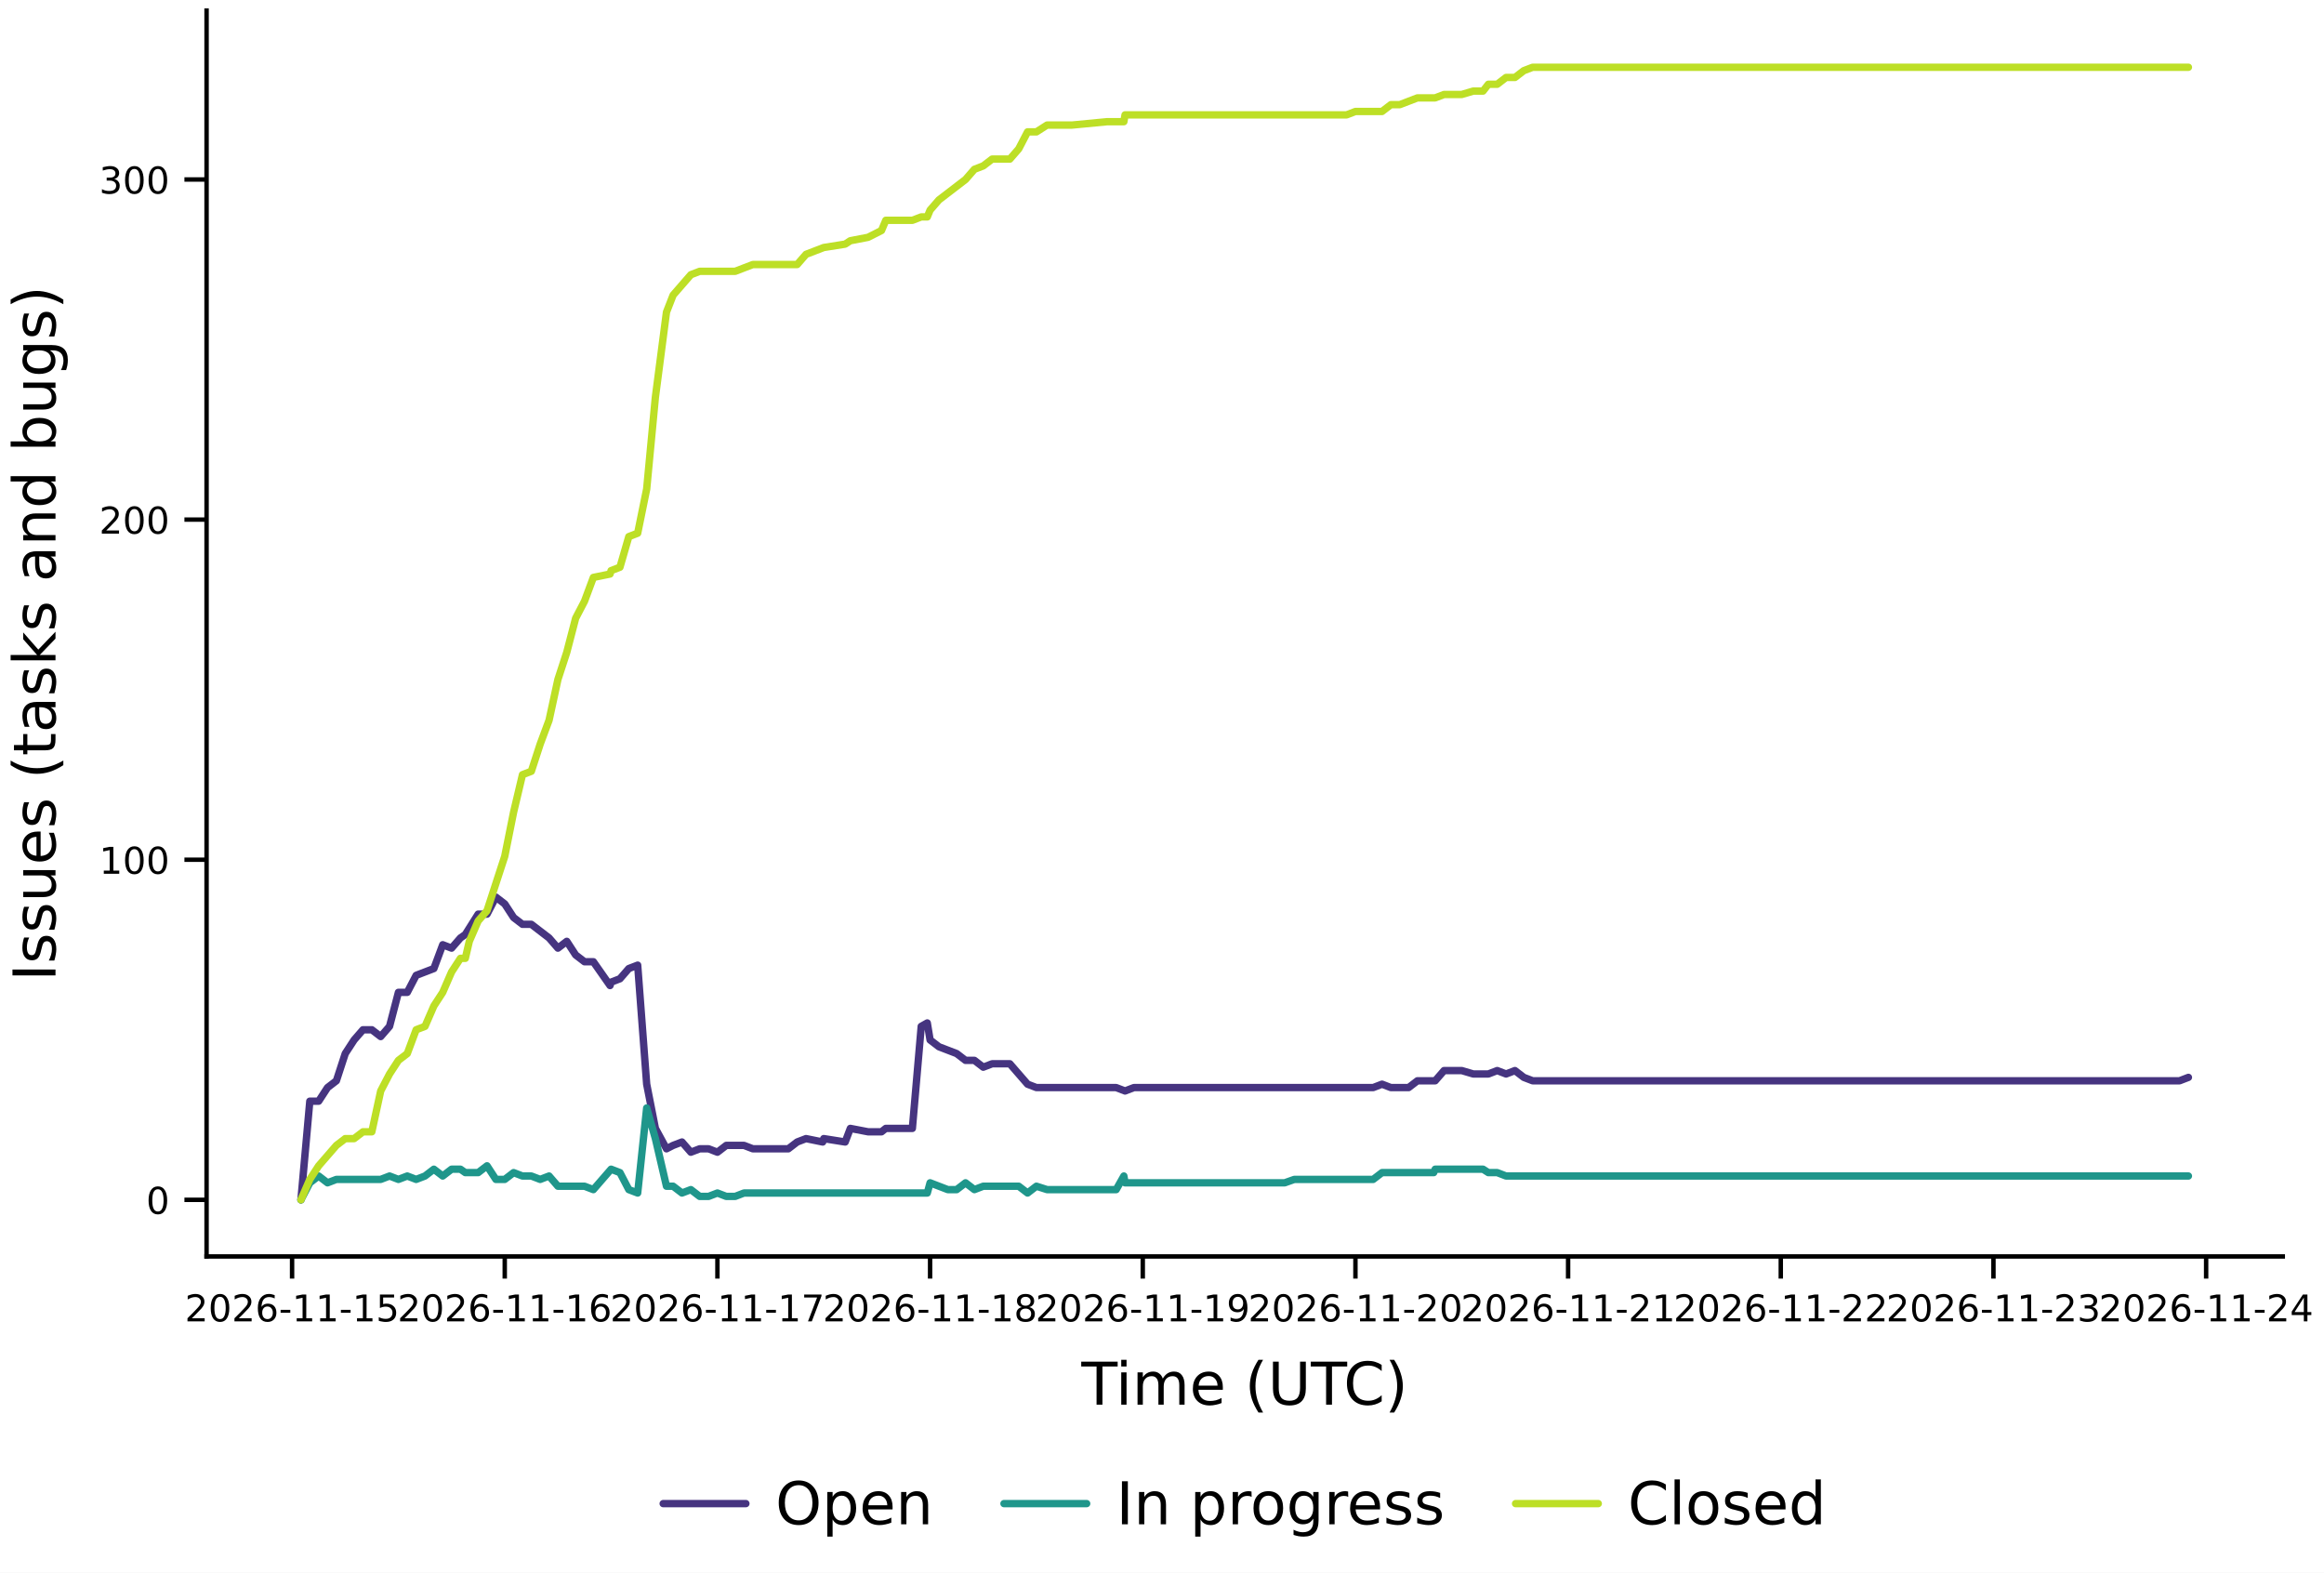
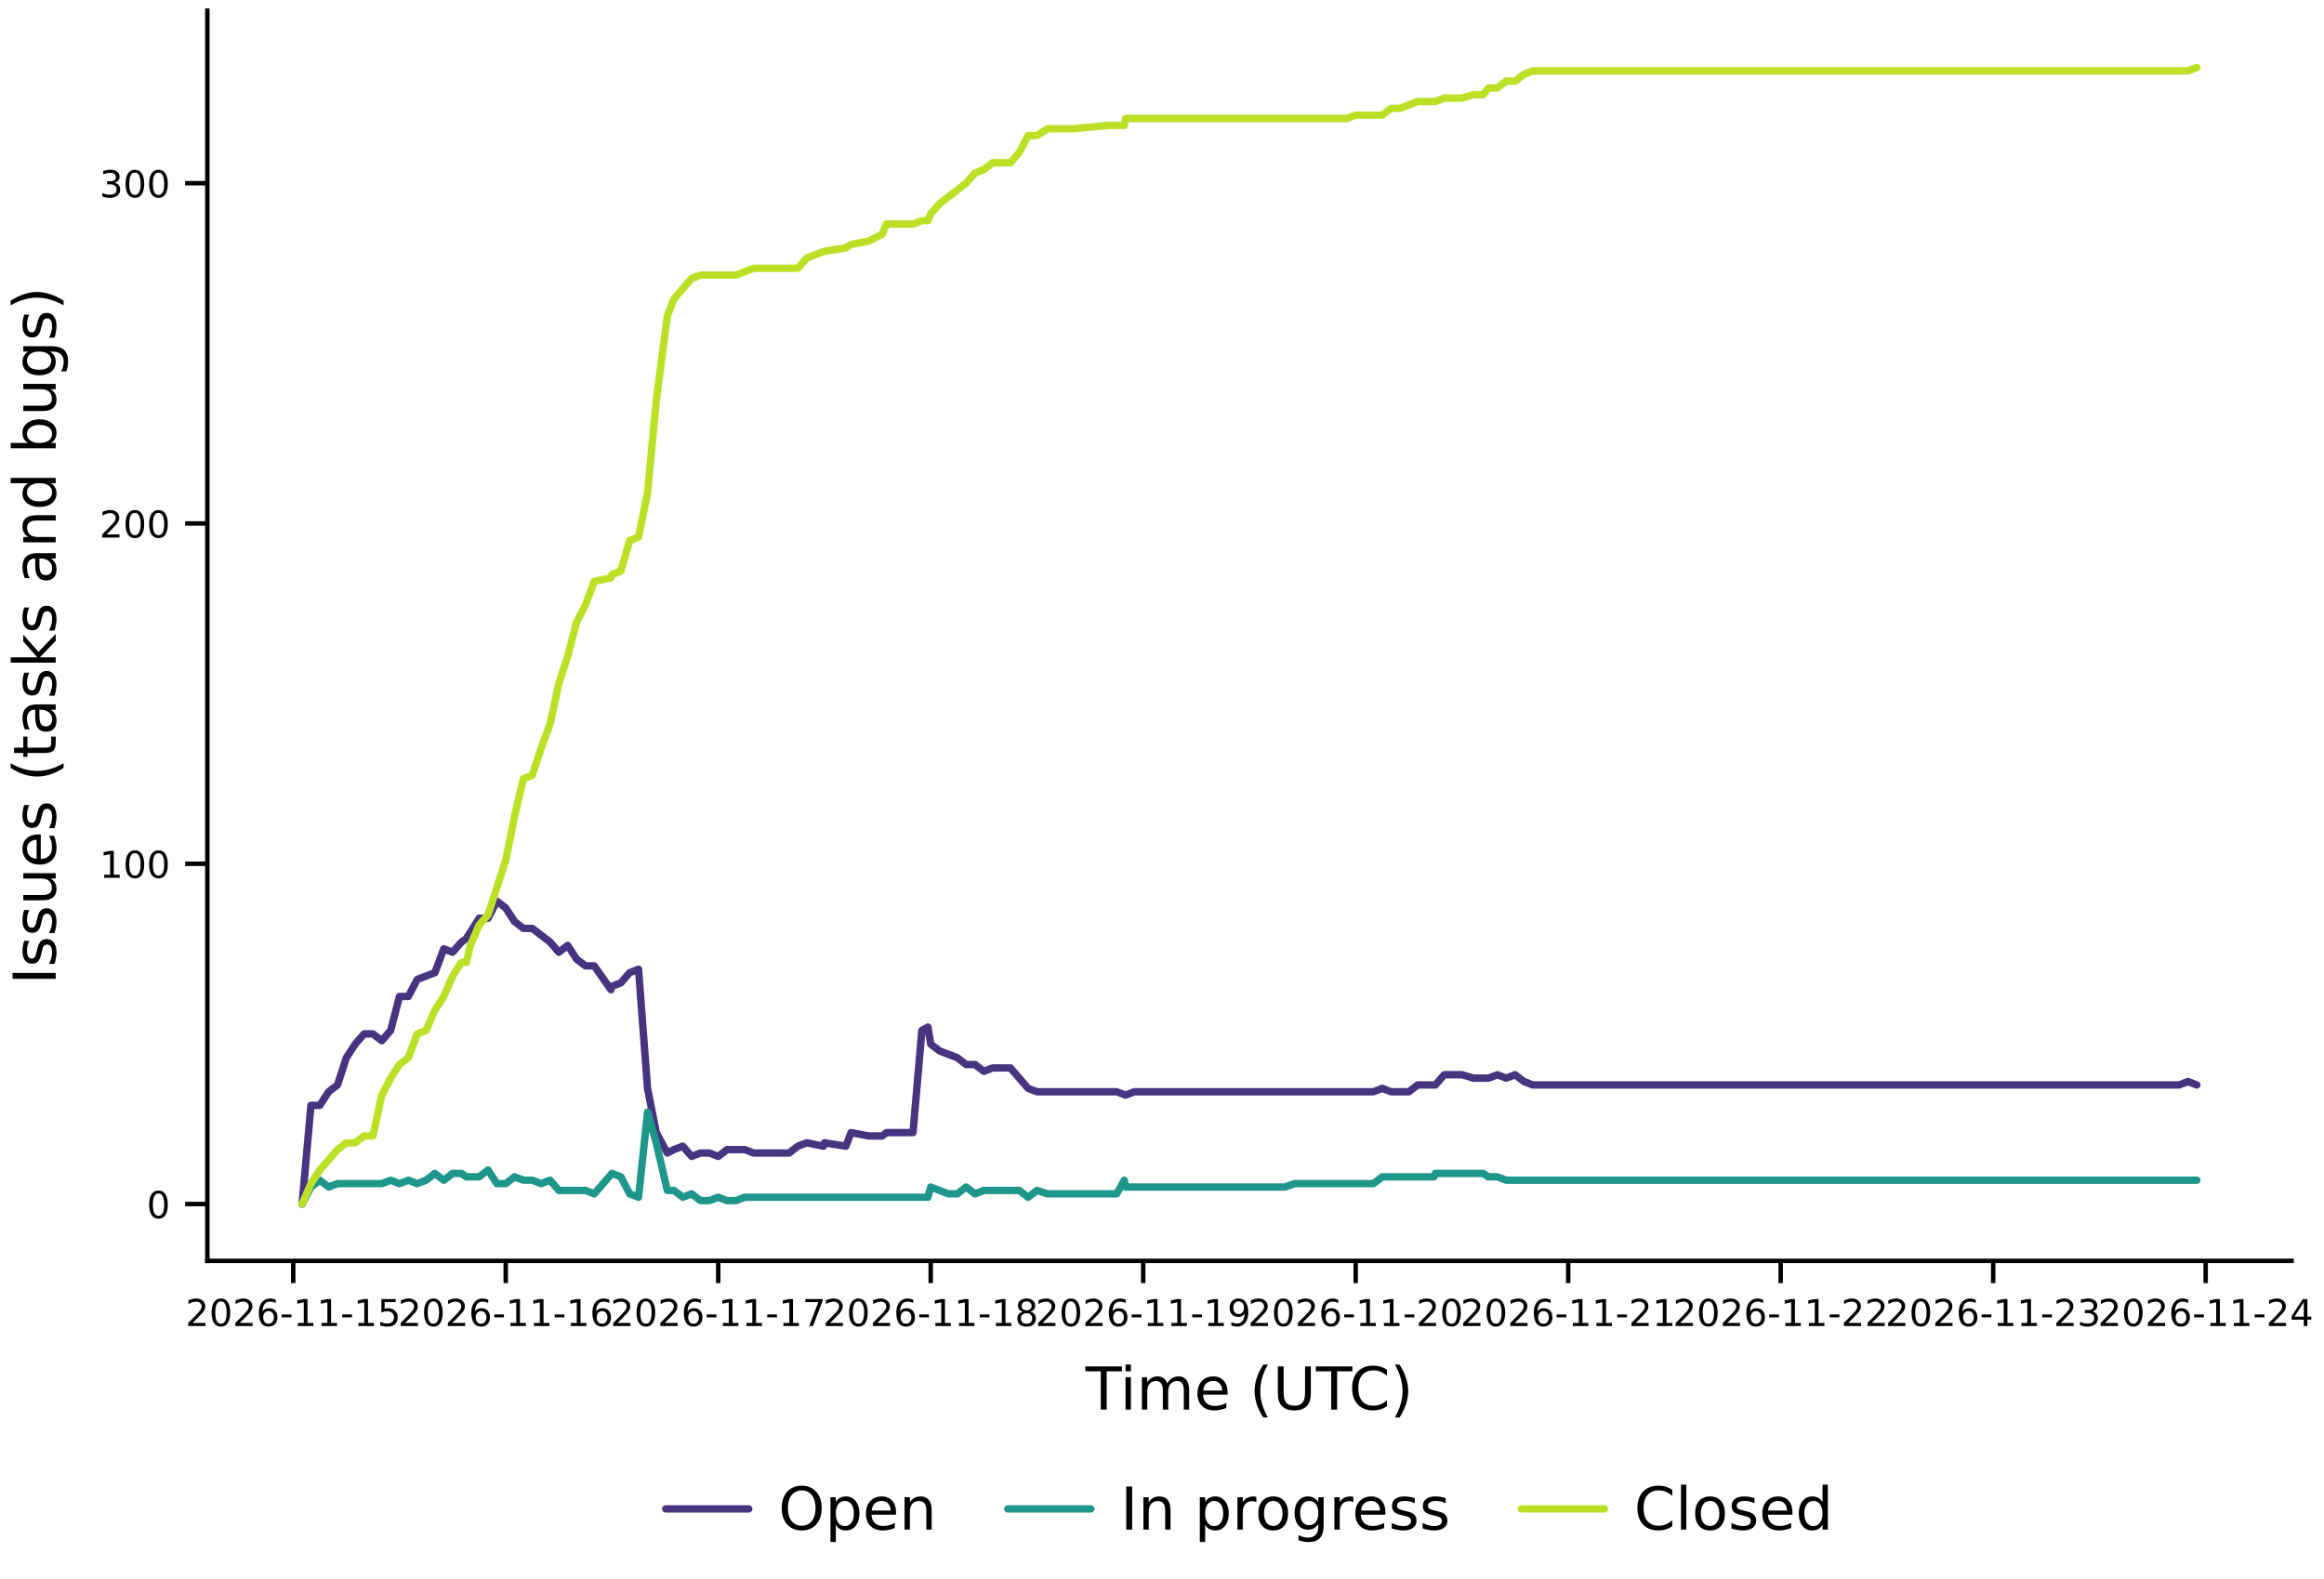
- <svg xmlns="http://www.w3.org/2000/svg" xmlns:xlink="http://www.w3.org/1999/xlink" width="314.841pt" height="213.046pt" viewBox="0 0 314.841 213.046" version="1.1">
+ <svg xmlns="http://www.w3.org/2000/svg" xmlns:xlink="http://www.w3.org/1999/xlink" width="313.635pt" height="213.046pt" viewBox="0 0 313.635 213.046" version="1.1">
  <defs>
    <style type="text/css">*{stroke-linejoin: round; stroke-linecap: butt}</style>
  </defs>
  <g id="figure_1">
    <g id="patch_1">
-       <path d="M 0 213.046  L 314.841 213.046  L 314.841 0  L 0 0  z " style="fill: #ffffff" />
+       <path d="M 0 213.046  L 313.635 213.046  L 313.635 0  L 0 0  z " style="fill: #ffffff" />
    </g>
    <g id="axes_1">
      <g id="patch_2">
        <path d="M 27.984 170.203  L 309.256 170.203  L 309.256 1.44  L 27.984 1.44  z " style="fill: #ffffff" />
      </g>
      <g id="matplotlib.axis_1">
        <g id="xtick_1">
          <g id="line2d_1">
            <defs>
-               <path id="m7aa1a6360b" d="M 0 0  L 0 3  " style="stroke: #000000; stroke-width: 0.6" />
+               <path id="m2f85c9096a" d="M 0 0  L 0 3  " style="stroke: #000000; stroke-width: 0.6" />
            </defs>
            <g>
-               <use xlink:href="#m7aa1a6360b" x="39.569" y="170.203" style="stroke: #000000; stroke-width: 0.6" />
+               <use xlink:href="#m2f85c9096a" x="39.575" y="170.203" style="stroke: #000000; stroke-width: 0.6" />
            </g>
          </g>
          <g id="text_1">
-             <text style="font-size: 5px; font-family: 'DejaVu Sans', sans-serif; text-anchor: middle" x="39.569" y="179.002" transform="rotate(-0 39.56896 179.0017)">2026-11-15</text>
+             <text style="font-size: 5px; font-family: 'DejaVu Sans', sans-serif; text-anchor: middle" x="39.575" y="179.002" transform="rotate(-0 39.57458 179.0017)">2026-11-15</text>
          </g>
        </g>
        <g id="xtick_2">
          <g id="line2d_2">
            <g>
-               <use xlink:href="#m7aa1a6360b" x="68.38" y="170.203" style="stroke: #000000; stroke-width: 0.6" />
+               <use xlink:href="#m2f85c9096a" x="68.251" y="170.203" style="stroke: #000000; stroke-width: 0.6" />
            </g>
          </g>
          <g id="text_2">
-             <text style="font-size: 5px; font-family: 'DejaVu Sans', sans-serif; text-anchor: middle" x="68.38" y="179.002" transform="rotate(-0 68.38038 179.0017)">2026-11-16</text>
+             <text style="font-size: 5px; font-family: 'DejaVu Sans', sans-serif; text-anchor: middle" x="68.251" y="179.002" transform="rotate(-0 68.25136 179.0017)">2026-11-16</text>
          </g>
        </g>
        <g id="xtick_3">
          <g id="line2d_3">
            <g>
-               <use xlink:href="#m7aa1a6360b" x="97.192" y="170.203" style="stroke: #000000; stroke-width: 0.6" />
+               <use xlink:href="#m2f85c9096a" x="96.928" y="170.203" style="stroke: #000000; stroke-width: 0.6" />
            </g>
          </g>
          <g id="text_3">
-             <text style="font-size: 5px; font-family: 'DejaVu Sans', sans-serif; text-anchor: middle" x="97.192" y="179.002" transform="rotate(-0 97.1918 179.0017)">2026-11-17</text>
+             <text style="font-size: 5px; font-family: 'DejaVu Sans', sans-serif; text-anchor: middle" x="96.928" y="179.002" transform="rotate(-0 96.92814 179.0017)">2026-11-17</text>
          </g>
        </g>
        <g id="xtick_4">
          <g id="line2d_4">
            <g>
-               <use xlink:href="#m7aa1a6360b" x="126.003" y="170.203" style="stroke: #000000; stroke-width: 0.6" />
+               <use xlink:href="#m2f85c9096a" x="125.605" y="170.203" style="stroke: #000000; stroke-width: 0.6" />
            </g>
          </g>
          <g id="text_4">
-             <text style="font-size: 5px; font-family: 'DejaVu Sans', sans-serif; text-anchor: middle" x="126.003" y="179.002" transform="rotate(-0 126.0032 179.0017)">2026-11-18</text>
+             <text style="font-size: 5px; font-family: 'DejaVu Sans', sans-serif; text-anchor: middle" x="125.605" y="179.002" transform="rotate(-0 125.6049 179.0017)">2026-11-18</text>
          </g>
        </g>
        <g id="xtick_5">
          <g id="line2d_5">
            <g>
-               <use xlink:href="#m7aa1a6360b" x="154.815" y="170.203" style="stroke: #000000; stroke-width: 0.6" />
+               <use xlink:href="#m2f85c9096a" x="154.282" y="170.203" style="stroke: #000000; stroke-width: 0.6" />
            </g>
          </g>
          <g id="text_5">
-             <text style="font-size: 5px; font-family: 'DejaVu Sans', sans-serif; text-anchor: middle" x="154.815" y="179.002" transform="rotate(-0 154.8146 179.0017)">2026-11-19</text>
+             <text style="font-size: 5px; font-family: 'DejaVu Sans', sans-serif; text-anchor: middle" x="154.282" y="179.002" transform="rotate(-0 154.2817 179.0017)">2026-11-19</text>
          </g>
        </g>
        <g id="xtick_6">
          <g id="line2d_6">
            <g>
-               <use xlink:href="#m7aa1a6360b" x="183.626" y="170.203" style="stroke: #000000; stroke-width: 0.6" />
+               <use xlink:href="#m2f85c9096a" x="182.958" y="170.203" style="stroke: #000000; stroke-width: 0.6" />
            </g>
          </g>
          <g id="text_6">
-             <text style="font-size: 5px; font-family: 'DejaVu Sans', sans-serif; text-anchor: middle" x="183.626" y="179.002" transform="rotate(-0 183.626 179.0017)">2026-11-20</text>
+             <text style="font-size: 5px; font-family: 'DejaVu Sans', sans-serif; text-anchor: middle" x="182.958" y="179.002" transform="rotate(-0 182.9585 179.0017)">2026-11-20</text>
          </g>
        </g>
        <g id="xtick_7">
          <g id="line2d_7">
            <g>
-               <use xlink:href="#m7aa1a6360b" x="212.437" y="170.203" style="stroke: #000000; stroke-width: 0.6" />
+               <use xlink:href="#m2f85c9096a" x="211.635" y="170.203" style="stroke: #000000; stroke-width: 0.6" />
            </g>
          </g>
          <g id="text_7">
-             <text style="font-size: 5px; font-family: 'DejaVu Sans', sans-serif; text-anchor: middle" x="212.437" y="179.002" transform="rotate(-0 212.4375 179.0017)">2026-11-21</text>
+             <text style="font-size: 5px; font-family: 'DejaVu Sans', sans-serif; text-anchor: middle" x="211.635" y="179.002" transform="rotate(-0 211.6353 179.0017)">2026-11-21</text>
          </g>
        </g>
        <g id="xtick_8">
          <g id="line2d_8">
            <g>
-               <use xlink:href="#m7aa1a6360b" x="241.249" y="170.203" style="stroke: #000000; stroke-width: 0.6" />
+               <use xlink:href="#m2f85c9096a" x="240.312" y="170.203" style="stroke: #000000; stroke-width: 0.6" />
            </g>
          </g>
          <g id="text_8">
-             <text style="font-size: 5px; font-family: 'DejaVu Sans', sans-serif; text-anchor: middle" x="241.249" y="179.002" transform="rotate(-0 241.2489 179.0017)">2026-11-22</text>
+             <text style="font-size: 5px; font-family: 'DejaVu Sans', sans-serif; text-anchor: middle" x="240.312" y="179.002" transform="rotate(-0 240.3121 179.0017)">2026-11-22</text>
          </g>
        </g>
        <g id="xtick_9">
          <g id="line2d_9">
            <g>
-               <use xlink:href="#m7aa1a6360b" x="270.06" y="170.203" style="stroke: #000000; stroke-width: 0.6" />
+               <use xlink:href="#m2f85c9096a" x="268.989" y="170.203" style="stroke: #000000; stroke-width: 0.6" />
            </g>
          </g>
          <g id="text_9">
-             <text style="font-size: 5px; font-family: 'DejaVu Sans', sans-serif; text-anchor: middle" x="270.06" y="179.002" transform="rotate(-0 270.0603 179.0017)">2026-11-23</text>
+             <text style="font-size: 5px; font-family: 'DejaVu Sans', sans-serif; text-anchor: middle" x="268.989" y="179.002" transform="rotate(-0 268.9888 179.0017)">2026-11-23</text>
          </g>
        </g>
        <g id="xtick_10">
          <g id="line2d_10">
            <g>
-               <use xlink:href="#m7aa1a6360b" x="298.872" y="170.203" style="stroke: #000000; stroke-width: 0.6" />
+               <use xlink:href="#m2f85c9096a" x="297.666" y="170.203" style="stroke: #000000; stroke-width: 0.6" />
            </g>
          </g>
          <g id="text_10">
-             <text style="font-size: 5px; font-family: 'DejaVu Sans', sans-serif; text-anchor: middle" x="298.872" y="179.002" transform="rotate(-0 298.8717 179.0017)">2026-11-24</text>
+             <text style="font-size: 5px; font-family: 'DejaVu Sans', sans-serif; text-anchor: middle" x="297.666" y="179.002" transform="rotate(-0 297.6656 179.0017)">2026-11-24</text>
          </g>
        </g>
        <g id="text_11">
          <text style="font-size: 8px; font-family: 'DejaVu Sans', sans-serif; text-anchor: middle" x="168.62" y="190.282" transform="rotate(-0 168.6201 190.2816)">Time (UTC)</text>
        </g>
      </g>
      <g id="matplotlib.axis_2">
        <g id="ytick_1">
          <g id="line2d_11">
            <defs>
-               <path id="m3c42658f61" d="M 0 0  L -3 0  " style="stroke: #000000; stroke-width: 0.6" />
+               <path id="mb9e368e0cb" d="M 0 0  L -3 0  " style="stroke: #000000; stroke-width: 0.6" />
            </defs>
            <g>
-               <use xlink:href="#m3c42658f61" x="27.984" y="162.532" style="stroke: #000000; stroke-width: 0.6" />
+               <use xlink:href="#mb9e368e0cb" x="27.984" y="162.532" style="stroke: #000000; stroke-width: 0.6" />
            </g>
          </g>
          <g id="text_12">
            <text style="font-size: 5px; font-family: 'DejaVu Sans', sans-serif; text-anchor: end" x="22.984" y="164.431" transform="rotate(-0 22.98438 164.4312)">0</text>
          </g>
        </g>
        <g id="ytick_2">
          <g id="line2d_12">
            <g>
-               <use xlink:href="#m3c42658f61" x="27.984" y="116.46" style="stroke: #000000; stroke-width: 0.6" />
+               <use xlink:href="#mb9e368e0cb" x="27.984" y="116.597" style="stroke: #000000; stroke-width: 0.6" />
            </g>
          </g>
          <g id="text_13">
-             <text style="font-size: 5px; font-family: 'DejaVu Sans', sans-serif; text-anchor: end" x="22.984" y="118.359" transform="rotate(-0 22.98438 118.3589)">100</text>
+             <text style="font-size: 5px; font-family: 'DejaVu Sans', sans-serif; text-anchor: end" x="22.984" y="118.497" transform="rotate(-0 22.98438 118.4969)">100</text>
          </g>
        </g>
        <g id="ytick_3">
          <g id="line2d_13">
            <g>
-               <use xlink:href="#m3c42658f61" x="27.984" y="70.387" style="stroke: #000000; stroke-width: 0.6" />
+               <use xlink:href="#mb9e368e0cb" x="27.984" y="70.663" style="stroke: #000000; stroke-width: 0.6" />
            </g>
          </g>
          <g id="text_14">
-             <text style="font-size: 5px; font-family: 'DejaVu Sans', sans-serif; text-anchor: end" x="22.984" y="72.287" transform="rotate(-0 22.98438 72.28662)">200</text>
+             <text style="font-size: 5px; font-family: 'DejaVu Sans', sans-serif; text-anchor: end" x="22.984" y="72.563" transform="rotate(-0 22.98438 72.56251)">200</text>
          </g>
        </g>
        <g id="ytick_4">
          <g id="line2d_14">
            <g>
-               <use xlink:href="#m3c42658f61" x="27.984" y="24.315" style="stroke: #000000; stroke-width: 0.6" />
+               <use xlink:href="#mb9e368e0cb" x="27.984" y="24.729" style="stroke: #000000; stroke-width: 0.6" />
            </g>
          </g>
          <g id="text_15">
-             <text style="font-size: 5px; font-family: 'DejaVu Sans', sans-serif; text-anchor: end" x="22.984" y="26.214" transform="rotate(-0 22.98438 26.21431)">300</text>
+             <text style="font-size: 5px; font-family: 'DejaVu Sans', sans-serif; text-anchor: end" x="22.984" y="26.628" transform="rotate(-0 22.98438 26.62814)">300</text>
          </g>
        </g>
        <g id="text_16">
          <text style="font-size: 8px; font-family: 'DejaVu Sans', sans-serif; text-anchor: middle" x="7.519" y="85.821" transform="rotate(-90 7.51875 85.82143)">Issues (tasks and bugs)</text>
        </g>
      </g>
      <g id="line2d_15">
-         <path d="M 40.769 162.532  L 41.97 149.171  L 43.17 149.171  L 44.371 147.328  L 45.571 146.407  L 46.772 142.721  L 47.972 140.878  L 49.173 139.496  L 50.373 139.496  L 51.574 140.417  L 52.774 139.035  L 53.975 134.428  L 55.175 134.428  L 56.376 132.124  L 58.777 131.203  L 59.977 127.978  L 61.178 128.438  L 62.378 127.056  L 63.038 126.595  L 64.779 123.831  L 65.979 123.831  L 67.18 121.527  L 68.38 122.449  L 69.581 124.292  L 70.781 125.213  L 71.982 125.213  L 74.383 127.056  L 75.583 128.438  L 76.784 127.517  L 77.984 129.36  L 79.185 130.281  L 80.385 130.281  L 82.646 133.506  L 82.786 133.046  L 83.987 132.585  L 85.187 131.203  L 86.388 130.742  L 87.608 146.867  L 88.788 152.857  L 90.289 155.621  L 91.189 155.16  L 92.39 154.7  L 93.59 156.082  L 94.791 155.621  L 95.991 155.621  L 97.192 156.082  L 98.392 155.16  L 100.793 155.16  L 101.994 155.621  L 106.796 155.621  L 107.996 154.7  L 109.197 154.239  L 111.457 154.7  L 111.598 154.239  L 114.499 154.7  L 115.199 152.857  L 117.6 153.317  L 119.421 153.317  L 120.001 152.857  L 123.602 152.857  L 124.803 139.035  L 125.623 138.574  L 126.003 140.878  L 127.204 141.799  L 129.605 142.721  L 130.805 143.642  L 132.006 143.642  L 133.206 144.564  L 134.407 144.103  L 136.807 144.103  L 139.208 146.867  L 140.409 147.328  L 151.213 147.328  L 152.414 147.789  L 153.614 147.328  L 186.027 147.328  L 187.227 146.867  L 188.428 147.328  L 190.829 147.328  L 192.029 146.407  L 194.43 146.407  L 195.631 145.024  L 198.032 145.024  L 199.592 145.485  L 201.633 145.485  L 202.834 145.024  L 204.034 145.485  L 205.235 145.024  L 206.435 145.946  L 207.636 146.407  L 295.27 146.407  L 296.471 145.946  L 296.471 145.946  " clip-path="url(#pa275719b26)" style="fill: none; stroke: #463480; stroke-linecap: round" />
+         <path d="M 40.769 162.532  L 41.964 149.211  L 43.159 149.211  L 44.354 147.373  L 45.549 146.455  L 46.744 142.78  L 47.939 140.943  L 49.134 139.565  L 50.328 139.565  L 51.523 140.483  L 52.718 139.105  L 53.913 134.512  L 55.108 134.512  L 56.303 132.215  L 58.692 131.296  L 59.887 128.081  L 61.082 128.54  L 62.277 127.162  L 62.934 126.703  L 64.667 123.947  L 65.862 123.947  L 67.056 121.65  L 68.251 122.569  L 69.446 124.406  L 70.641 125.325  L 71.836 125.325  L 74.226 127.162  L 75.421 128.54  L 76.615 127.622  L 77.81 129.459  L 79.005 130.378  L 80.2 130.378  L 82.45 133.593  L 82.59 133.134  L 83.785 132.674  L 84.979 131.296  L 86.174 130.837  L 87.389 146.914  L 88.564 152.886  L 90.058 155.642  L 90.954 155.182  L 92.149 154.723  L 93.344 156.101  L 94.538 155.642  L 95.733 155.642  L 96.928 156.101  L 98.123 155.182  L 100.513 155.182  L 101.708 155.642  L 106.487 155.642  L 107.682 154.723  L 108.877 154.264  L 111.127 154.723  L 111.267 154.264  L 114.154 154.723  L 114.851 152.886  L 117.241 153.345  L 119.053 153.345  L 119.631 152.886  L 123.215 152.886  L 124.41 139.105  L 125.227 138.646  L 125.605 140.943  L 126.8 141.861  L 129.19 142.78  L 130.384 143.699  L 131.579 143.699  L 132.774 144.617  L 133.969 144.158  L 136.359 144.158  L 138.748 146.914  L 139.943 147.373  L 150.697 147.373  L 151.892 147.833  L 153.087 147.373  L 185.348 147.373  L 186.543 146.914  L 187.738 147.373  L 190.128 147.373  L 191.323 146.455  L 193.712 146.455  L 194.907 145.077  L 197.297 145.077  L 198.85 145.536  L 200.881 145.536  L 202.076 145.077  L 203.271 145.536  L 204.466 145.077  L 205.661 145.995  L 206.856 146.455  L 294.081 146.455  L 295.276 145.995  L 296.471 146.455  L 296.471 146.455  " clip-path="url(#p5aa4f25da3)" style="fill: none; stroke: #463480; stroke-linecap: round" />
      </g>
      <g id="line2d_16">
-         <path d="M 40.769 162.532  L 41.97 160.228  L 43.17 159.307  L 44.371 160.228  L 45.571 159.767  L 51.574 159.767  L 52.774 159.307  L 53.975 159.767  L 55.175 159.307  L 56.376 159.767  L 57.576 159.307  L 58.777 158.385  L 59.977 159.307  L 61.178 158.385  L 62.378 158.385  L 63.038 158.846  L 64.779 158.846  L 65.979 157.925  L 67.18 159.767  L 68.38 159.767  L 69.581 158.846  L 70.781 159.307  L 71.982 159.307  L 73.182 159.767  L 74.383 159.307  L 75.583 160.689  L 79.185 160.689  L 80.385 161.15  L 82.786 158.385  L 83.987 158.846  L 85.187 161.15  L 86.388 161.61  L 87.608 150.092  L 88.788 154.239  L 90.289 160.689  L 91.189 160.689  L 92.39 161.61  L 93.59 161.15  L 94.791 162.071  L 95.991 162.071  L 97.192 161.61  L 98.392 162.071  L 99.593 162.071  L 100.793 161.61  L 125.623 161.61  L 126.003 160.228  L 128.404 161.15  L 129.605 161.15  L 130.805 160.228  L 132.006 161.15  L 133.206 160.689  L 138.008 160.689  L 139.208 161.61  L 140.409 160.689  L 141.849 161.15  L 151.213 161.15  L 152.254 159.307  L 152.414 160.228  L 174.042 160.228  L 175.343 159.767  L 186.027 159.767  L 187.227 158.846  L 194.23 158.846  L 194.43 158.385  L 200.913 158.385  L 201.633 158.846  L 202.834 158.846  L 204.034 159.307  L 296.471 159.307  L 296.471 159.307  " clip-path="url(#pa275719b26)" style="fill: none; stroke: #1f968b; stroke-linecap: round" />
+         <path d="M 40.769 162.532  L 41.964 160.235  L 43.159 159.316  L 44.354 160.235  L 45.549 159.776  L 51.523 159.776  L 52.718 159.316  L 53.913 159.776  L 55.108 159.316  L 56.303 159.776  L 57.498 159.316  L 58.692 158.398  L 59.887 159.316  L 61.082 158.398  L 62.277 158.398  L 62.934 158.857  L 64.667 158.857  L 65.862 157.938  L 67.056 159.776  L 68.251 159.776  L 69.446 158.857  L 70.641 159.316  L 71.836 159.316  L 73.031 159.776  L 74.226 159.316  L 75.421 160.694  L 79.005 160.694  L 80.2 161.154  L 82.59 158.398  L 83.785 158.857  L 84.979 161.154  L 86.174 161.613  L 87.389 150.13  L 88.564 154.264  L 90.058 160.694  L 90.954 160.694  L 92.149 161.613  L 93.344 161.154  L 94.538 162.072  L 95.733 162.072  L 96.928 161.613  L 98.123 162.072  L 99.318 162.072  L 100.513 161.613  L 125.227 161.613  L 125.605 160.235  L 127.995 161.154  L 129.19 161.154  L 130.384 160.235  L 131.579 161.154  L 132.774 160.694  L 137.554 160.694  L 138.748 161.613  L 139.943 160.694  L 141.377 161.154  L 150.697 161.154  L 151.733 159.316  L 151.892 160.235  L 173.419 160.235  L 174.714 159.776  L 185.348 159.776  L 186.543 158.857  L 193.513 158.857  L 193.712 158.398  L 200.165 158.398  L 200.881 158.857  L 202.076 158.857  L 203.271 159.316  L 296.471 159.316  L 296.471 159.316  " clip-path="url(#p5aa4f25da3)" style="fill: none; stroke: #1f968b; stroke-linecap: round" />
      </g>
      <g id="line2d_17">
-         <path d="M 40.769 162.532  L 41.97 159.767  L 43.17 157.925  L 45.571 155.16  L 46.772 154.239  L 47.972 154.239  L 49.173 153.317  L 50.373 153.317  L 51.574 147.789  L 52.774 145.485  L 53.975 143.642  L 55.175 142.721  L 56.376 139.496  L 57.576 139.035  L 58.777 136.271  L 59.977 134.428  L 61.178 131.663  L 62.378 129.82  L 63.038 129.82  L 63.578 127.517  L 64.779 124.753  L 65.979 123.37  L 68.38 115.999  L 69.581 110.009  L 70.781 104.941  L 71.982 104.481  L 73.182 100.795  L 74.383 97.57  L 75.583 92.041  L 76.784 88.355  L 77.984 83.748  L 79.185 81.445  L 80.385 78.22  L 82.646 77.759  L 82.786 77.298  L 83.987 76.837  L 85.187 72.691  L 86.388 72.23  L 87.608 66.241  L 88.788 53.801  L 90.289 42.283  L 91.189 39.979  L 93.59 37.215  L 94.791 36.754  L 99.593 36.754  L 101.994 35.833  L 107.996 35.833  L 109.197 34.451  L 111.598 33.529  L 114.499 33.069  L 115.199 32.608  L 117.6 32.147  L 119.421 31.226  L 120.001 29.844  L 123.602 29.844  L 124.803 29.383  L 125.623 29.383  L 126.003 28.461  L 127.204 27.079  L 130.805 24.315  L 132.006 22.933  L 133.206 22.472  L 134.407 21.551  L 136.807 21.551  L 138.008 20.168  L 139.208 17.865  L 140.409 17.865  L 141.849 16.943  L 145.211 16.943  L 150.013 16.483  L 152.254 16.483  L 152.414 15.561  L 182.426 15.561  L 183.626 15.1  L 187.227 15.1  L 188.428 14.179  L 189.628 14.179  L 192.029 13.258  L 194.43 13.258  L 195.631 12.797  L 198.032 12.797  L 199.592 12.336  L 200.913 12.336  L 201.633 11.415  L 202.834 11.415  L 204.034 10.493  L 205.235 10.493  L 206.435 9.572  L 207.636 9.111  L 296.471 9.111  L 296.471 9.111  " clip-path="url(#pa275719b26)" style="fill: none; stroke: #bddf26; stroke-linecap: round" />
+         <path d="M 40.769 162.532  L 41.964 159.776  L 43.159 157.938  L 45.549 155.182  L 46.744 154.264  L 47.939 154.264  L 49.134 153.345  L 50.328 153.345  L 51.523 147.833  L 52.718 145.536  L 53.913 143.699  L 55.108 142.78  L 56.303 139.565  L 57.498 139.105  L 58.692 136.349  L 59.887 134.512  L 61.082 131.756  L 62.277 129.918  L 62.934 129.918  L 63.472 127.622  L 64.667 124.866  L 65.862 123.488  L 68.251 116.138  L 69.446 110.167  L 70.641 105.114  L 71.836 104.655  L 73.031 100.98  L 74.226 97.764  L 75.421 92.252  L 76.615 88.577  L 77.81 83.984  L 79.005 81.687  L 80.2 78.472  L 82.45 78.013  L 82.59 77.553  L 83.785 77.094  L 84.979 72.96  L 86.174 72.5  L 87.389 66.529  L 88.564 54.127  L 90.058 42.643  L 90.954 40.346  L 93.344 37.59  L 94.538 37.131  L 99.318 37.131  L 101.708 36.212  L 107.682 36.212  L 108.877 34.834  L 111.267 33.916  L 114.154 33.456  L 114.851 32.997  L 117.241 32.538  L 119.053 31.619  L 119.631 30.241  L 123.215 30.241  L 124.41 29.782  L 125.227 29.782  L 125.605 28.863  L 126.8 27.485  L 130.384 24.729  L 131.579 23.351  L 132.774 22.891  L 133.969 21.973  L 136.359 21.973  L 137.554 20.595  L 138.748 18.298  L 139.943 18.298  L 141.377 17.379  L 144.723 17.379  L 149.502 16.92  L 151.733 16.92  L 151.892 16.001  L 181.764 16.001  L 182.958 15.542  L 186.543 15.542  L 187.738 14.623  L 188.933 14.623  L 191.323 13.704  L 193.712 13.704  L 194.907 13.245  L 197.297 13.245  L 198.85 12.786  L 200.165 12.786  L 200.881 11.867  L 202.076 11.867  L 203.271 10.948  L 204.466 10.948  L 205.661 10.03  L 206.856 9.57  L 295.276 9.57  L 296.471 9.111  L 296.471 9.111  " clip-path="url(#p5aa4f25da3)" style="fill: none; stroke: #bddf26; stroke-linecap: round" />
      </g>
      <g id="patch_3">
        <path d="M 27.984 170.203  L 27.984 1.44  " style="fill: none; stroke: #000000; stroke-width: 0.6; stroke-linejoin: miter; stroke-linecap: square" />
      </g>
      <g id="patch_4">
        <path d="M 27.984 170.203  L 309.256 170.203  " style="fill: none; stroke: #000000; stroke-width: 0.6; stroke-linejoin: miter; stroke-linecap: square" />
      </g>
      <g id="legend_1">
        <g id="line2d_18">
          <path d="M 89.846 203.684  L 95.446 203.684  L 101.046 203.684  " style="fill: none; stroke: #463480; stroke-linecap: round" />
        </g>
        <g id="text_17">
          <text style="font-size: 8px; font-family: 'DejaVu Sans', sans-serif; text-anchor: start" x="105.046" y="206.484" transform="rotate(-0 105.0457 206.4837)">Open</text>
        </g>
        <g id="line2d_19">
          <path d="M 136.014 203.684  L 141.614 203.684  L 147.214 203.684  " style="fill: none; stroke: #1f968b; stroke-linecap: round" />
        </g>
        <g id="text_18">
          <text style="font-size: 8px; font-family: 'DejaVu Sans', sans-serif; text-anchor: start" x="151.214" y="206.484" transform="rotate(-0 151.2145 206.4837)">In progress</text>
        </g>
        <g id="line2d_20">
          <path d="M 205.322 203.684  L 210.922 203.684  L 216.522 203.684  " style="fill: none; stroke: #bddf26; stroke-linecap: round" />
        </g>
        <g id="text_19">
          <text style="font-size: 8px; font-family: 'DejaVu Sans', sans-serif; text-anchor: start" x="220.522" y="206.484" transform="rotate(-0 220.522 206.4837)">Closed</text>
        </g>
      </g>
    </g>
  </g>
  <defs>
-     <clipPath id="pa275719b26">
+     <clipPath id="p5aa4f25da3">
      <rect x="27.984" y="1.44" width="281.271" height="168.763" />
    </clipPath>
  </defs>
</svg>
